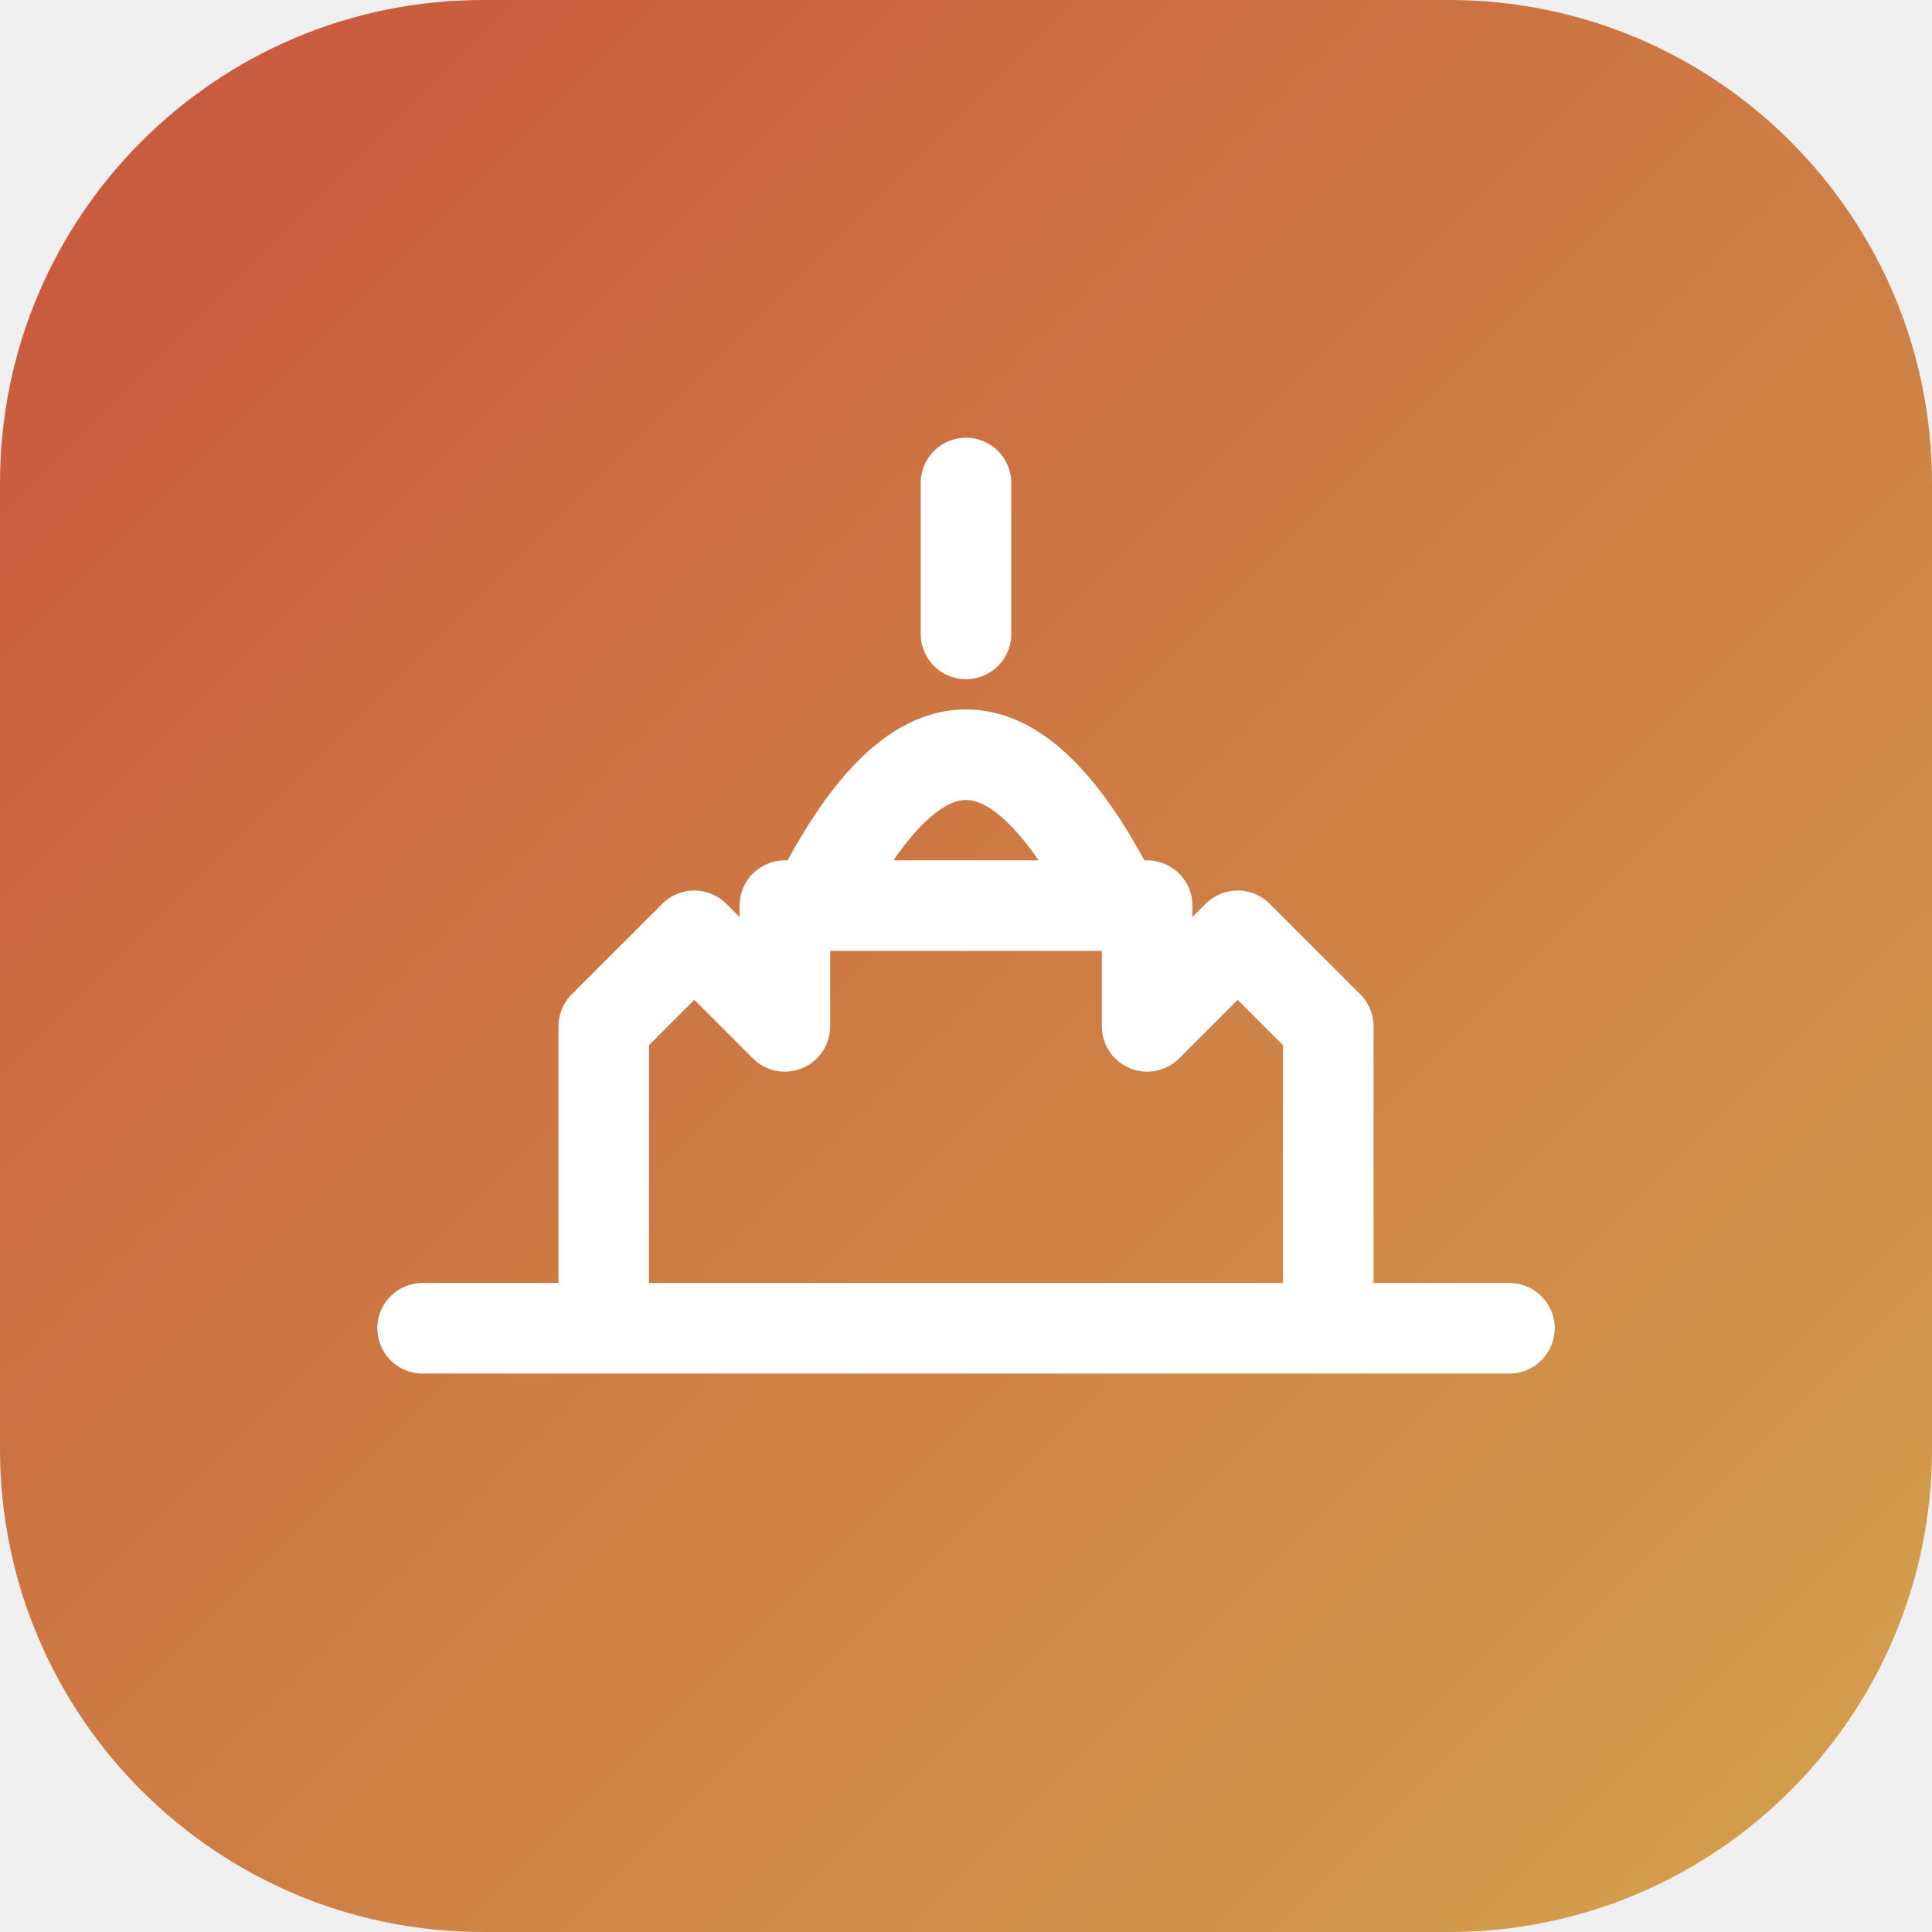
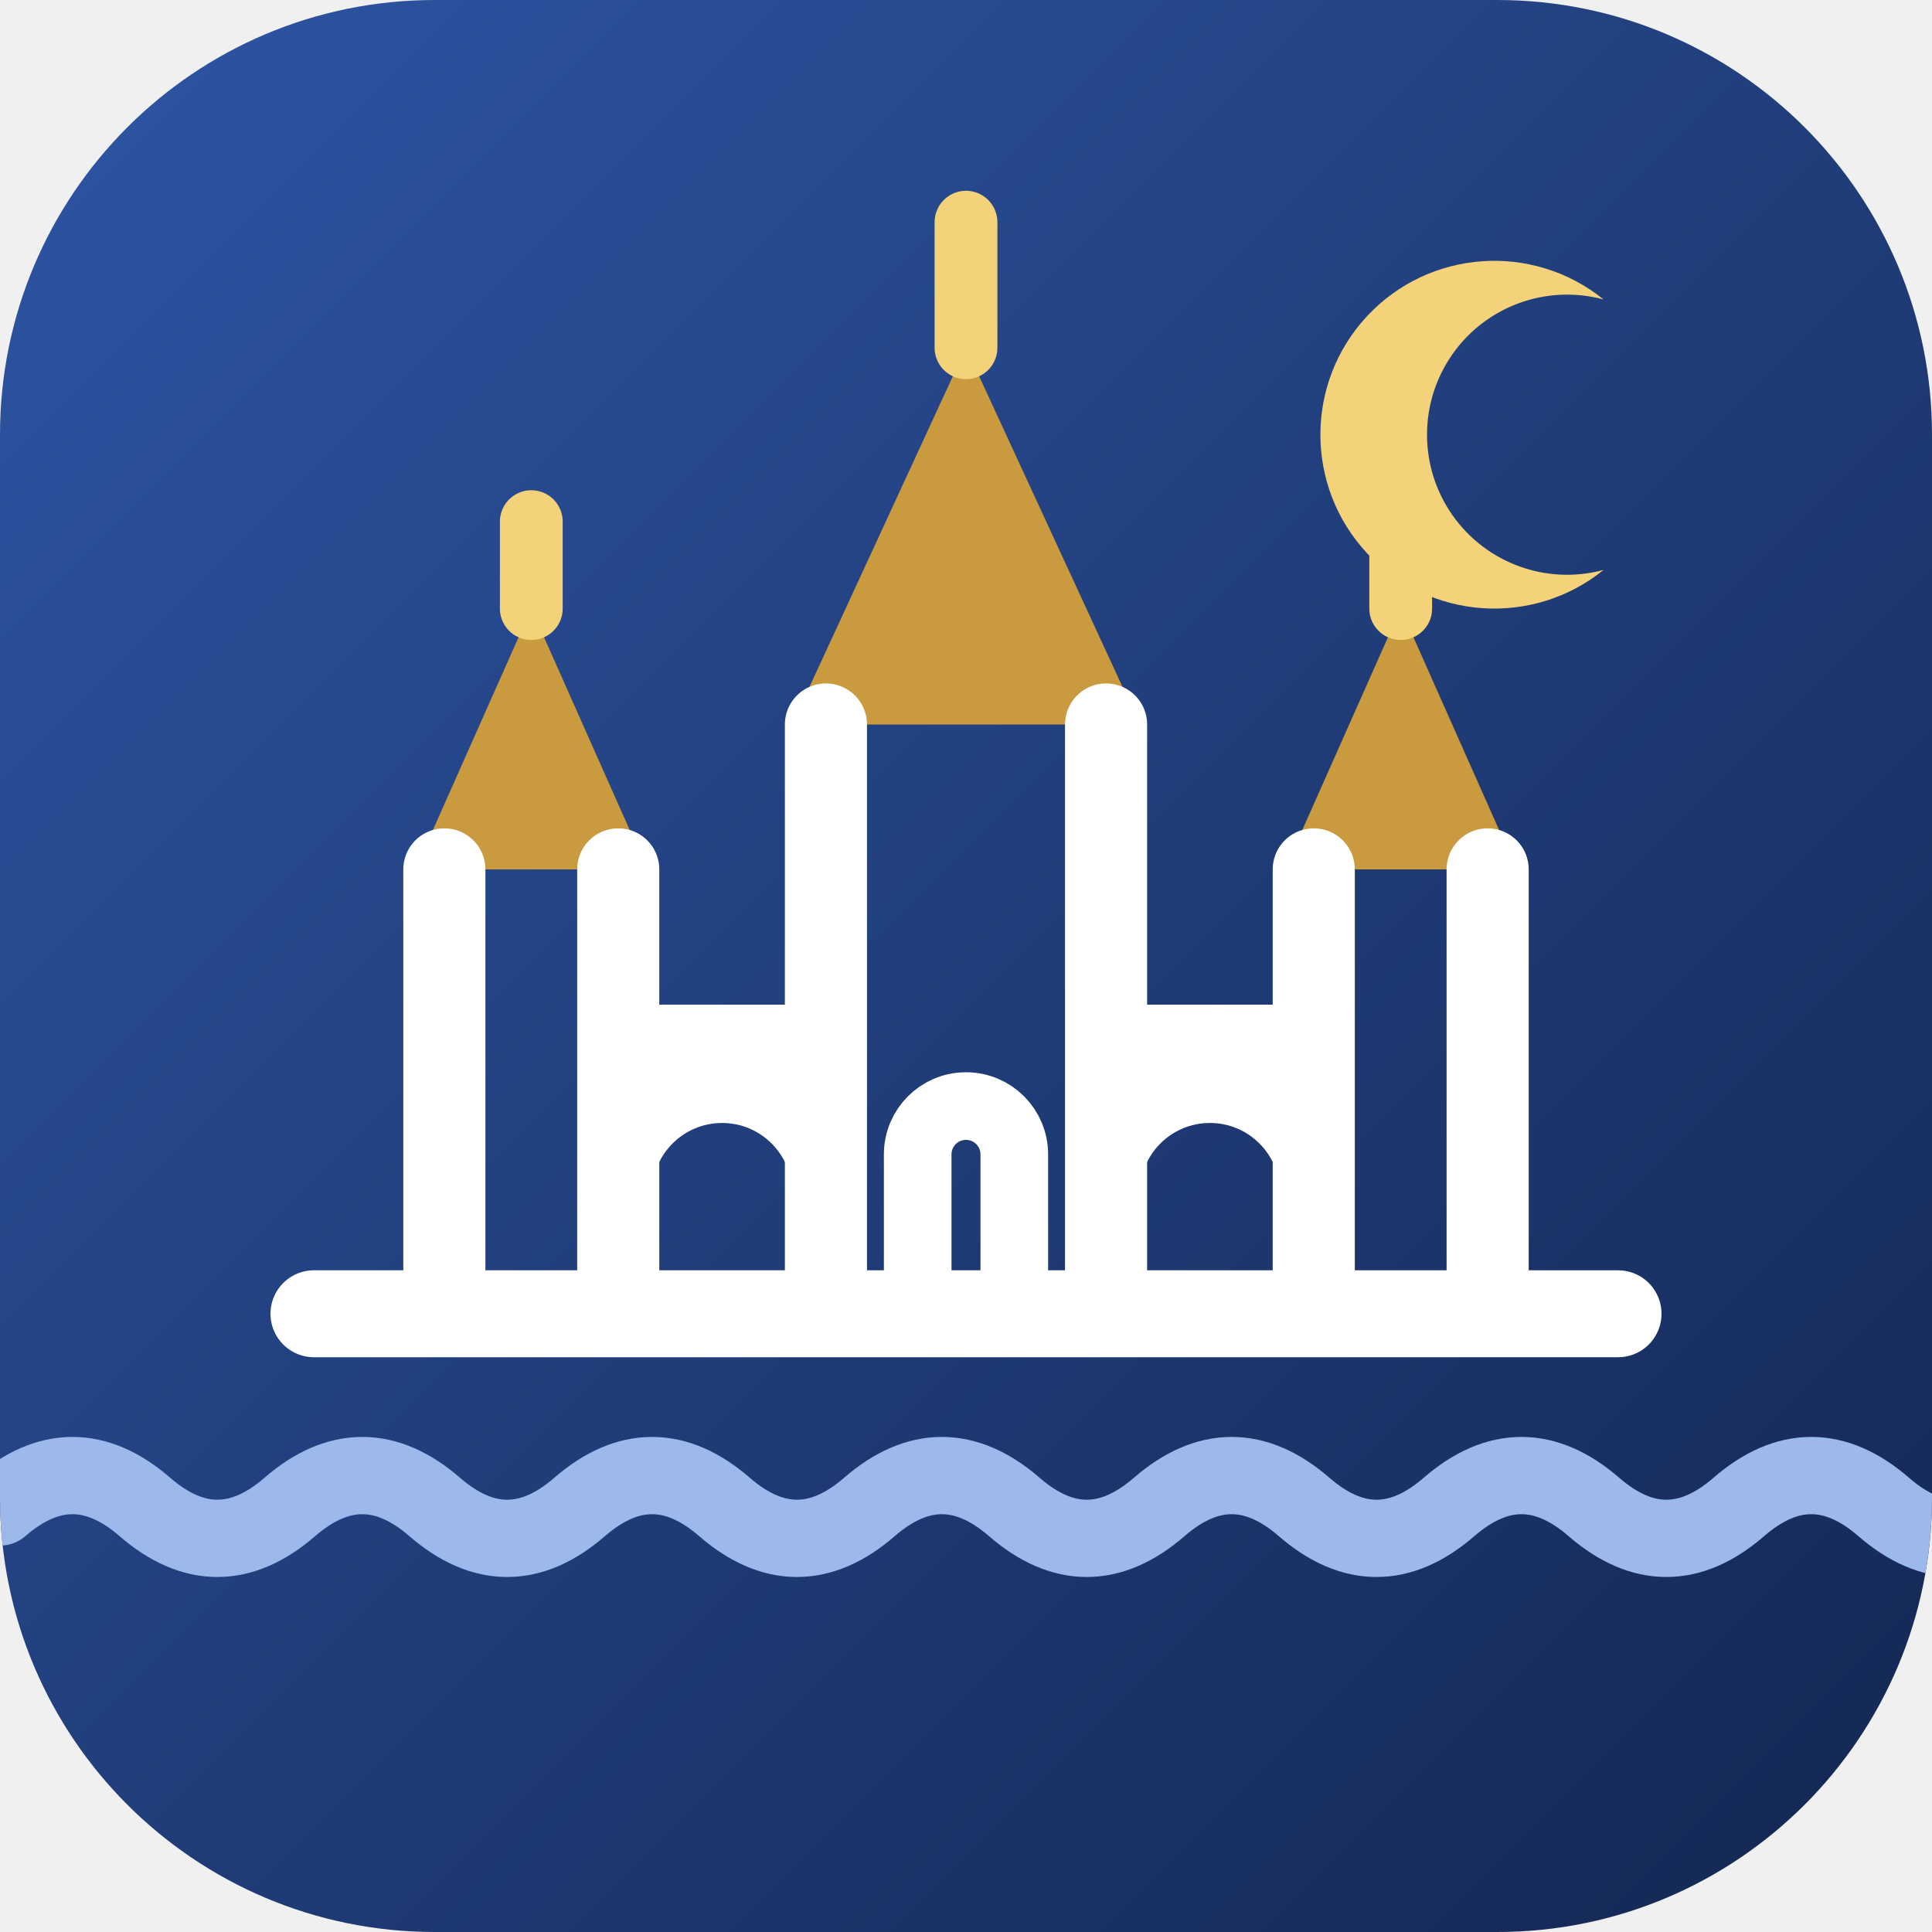
- <svg xmlns="http://www.w3.org/2000/svg" viewBox="0 0 64 64">
+ <svg xmlns="http://www.w3.org/2000/svg" viewBox="0 0 40 40">
  <defs>
    <linearGradient id="g" x1="0" y1="0" x2="1" y2="1">
-       <stop offset="0" stop-color="#c8553d" />
-       <stop offset="1" stop-color="#d4a24c" />
+       <stop offset="0" stop-color="#2e56a6" />
+       <stop offset="1" stop-color="#132650" />
    </linearGradient>
+     <clipPath id="c">
+       <rect width="40" height="40" rx="9" />
+     </clipPath>
  </defs>
-   <rect width="64" height="64" rx="16" fill="url(#g)" />
-   <path d="M14 44h36M20 44V34l3-3 3 3v-4h12v4l3-3 3 3v10M27 30q5-10 10 0M32 21v-5" stroke="#fff" stroke-width="3" fill="none" stroke-linecap="round" stroke-linejoin="round" />
+   <rect width="40" height="40" rx="9" fill="url(#g)" />
+   <g clip-path="url(#c)">
+     <path d="M33.2 6.2a3.6 3.6 0 1 0 0 5.6a2.9 2.9 0 1 1 0-5.6z" fill="#f3d27a" />
+     <path d="M20 7.2 16.4 15h7.2zM11 12.6 8.6 18h4.8zM29 12.6 26.6 18h4.8z" fill="#c99a3e" />
+     <g fill="none" stroke-linecap="round" stroke-linejoin="round">
+       <path d="M20 7.2V4.6M11 12.6v-1.8M29 12.6v-1.8" stroke="#f3d27a" stroke-width="1.3" />
+       <path d="M17.1 15v12M22.9 15v12M9.2 18v9M12.8 18v9M27.2 18v9M30.8 18v9" stroke="#fff" stroke-width="1.7" />
+       <path d="M19 26.5v-2.6a1 1 0 0 1 2 0v2.6M12.8 21.5h4.3M22.9 21.5h4.3M12.8 27v-2.3a2.15 2.15 0 0 1 4.3 0V27M22.9 27v-2.3a2.15 2.15 0 0 1 4.3 0V27" stroke="#fff" stroke-width="1.4" />
+       <path d="M6.5 27.2h27" stroke="#fff" stroke-width="1.8" />
+       <path d="M0 31.2q1.5-1.3 3 0t3 0t3 0t3 0t3 0t3 0t3 0t3 0t3 0t3 0t3 0t3 0t3 0t3 0" stroke="#9db8ea" stroke-width="1.6" />
+     </g>
+   </g>
</svg>
